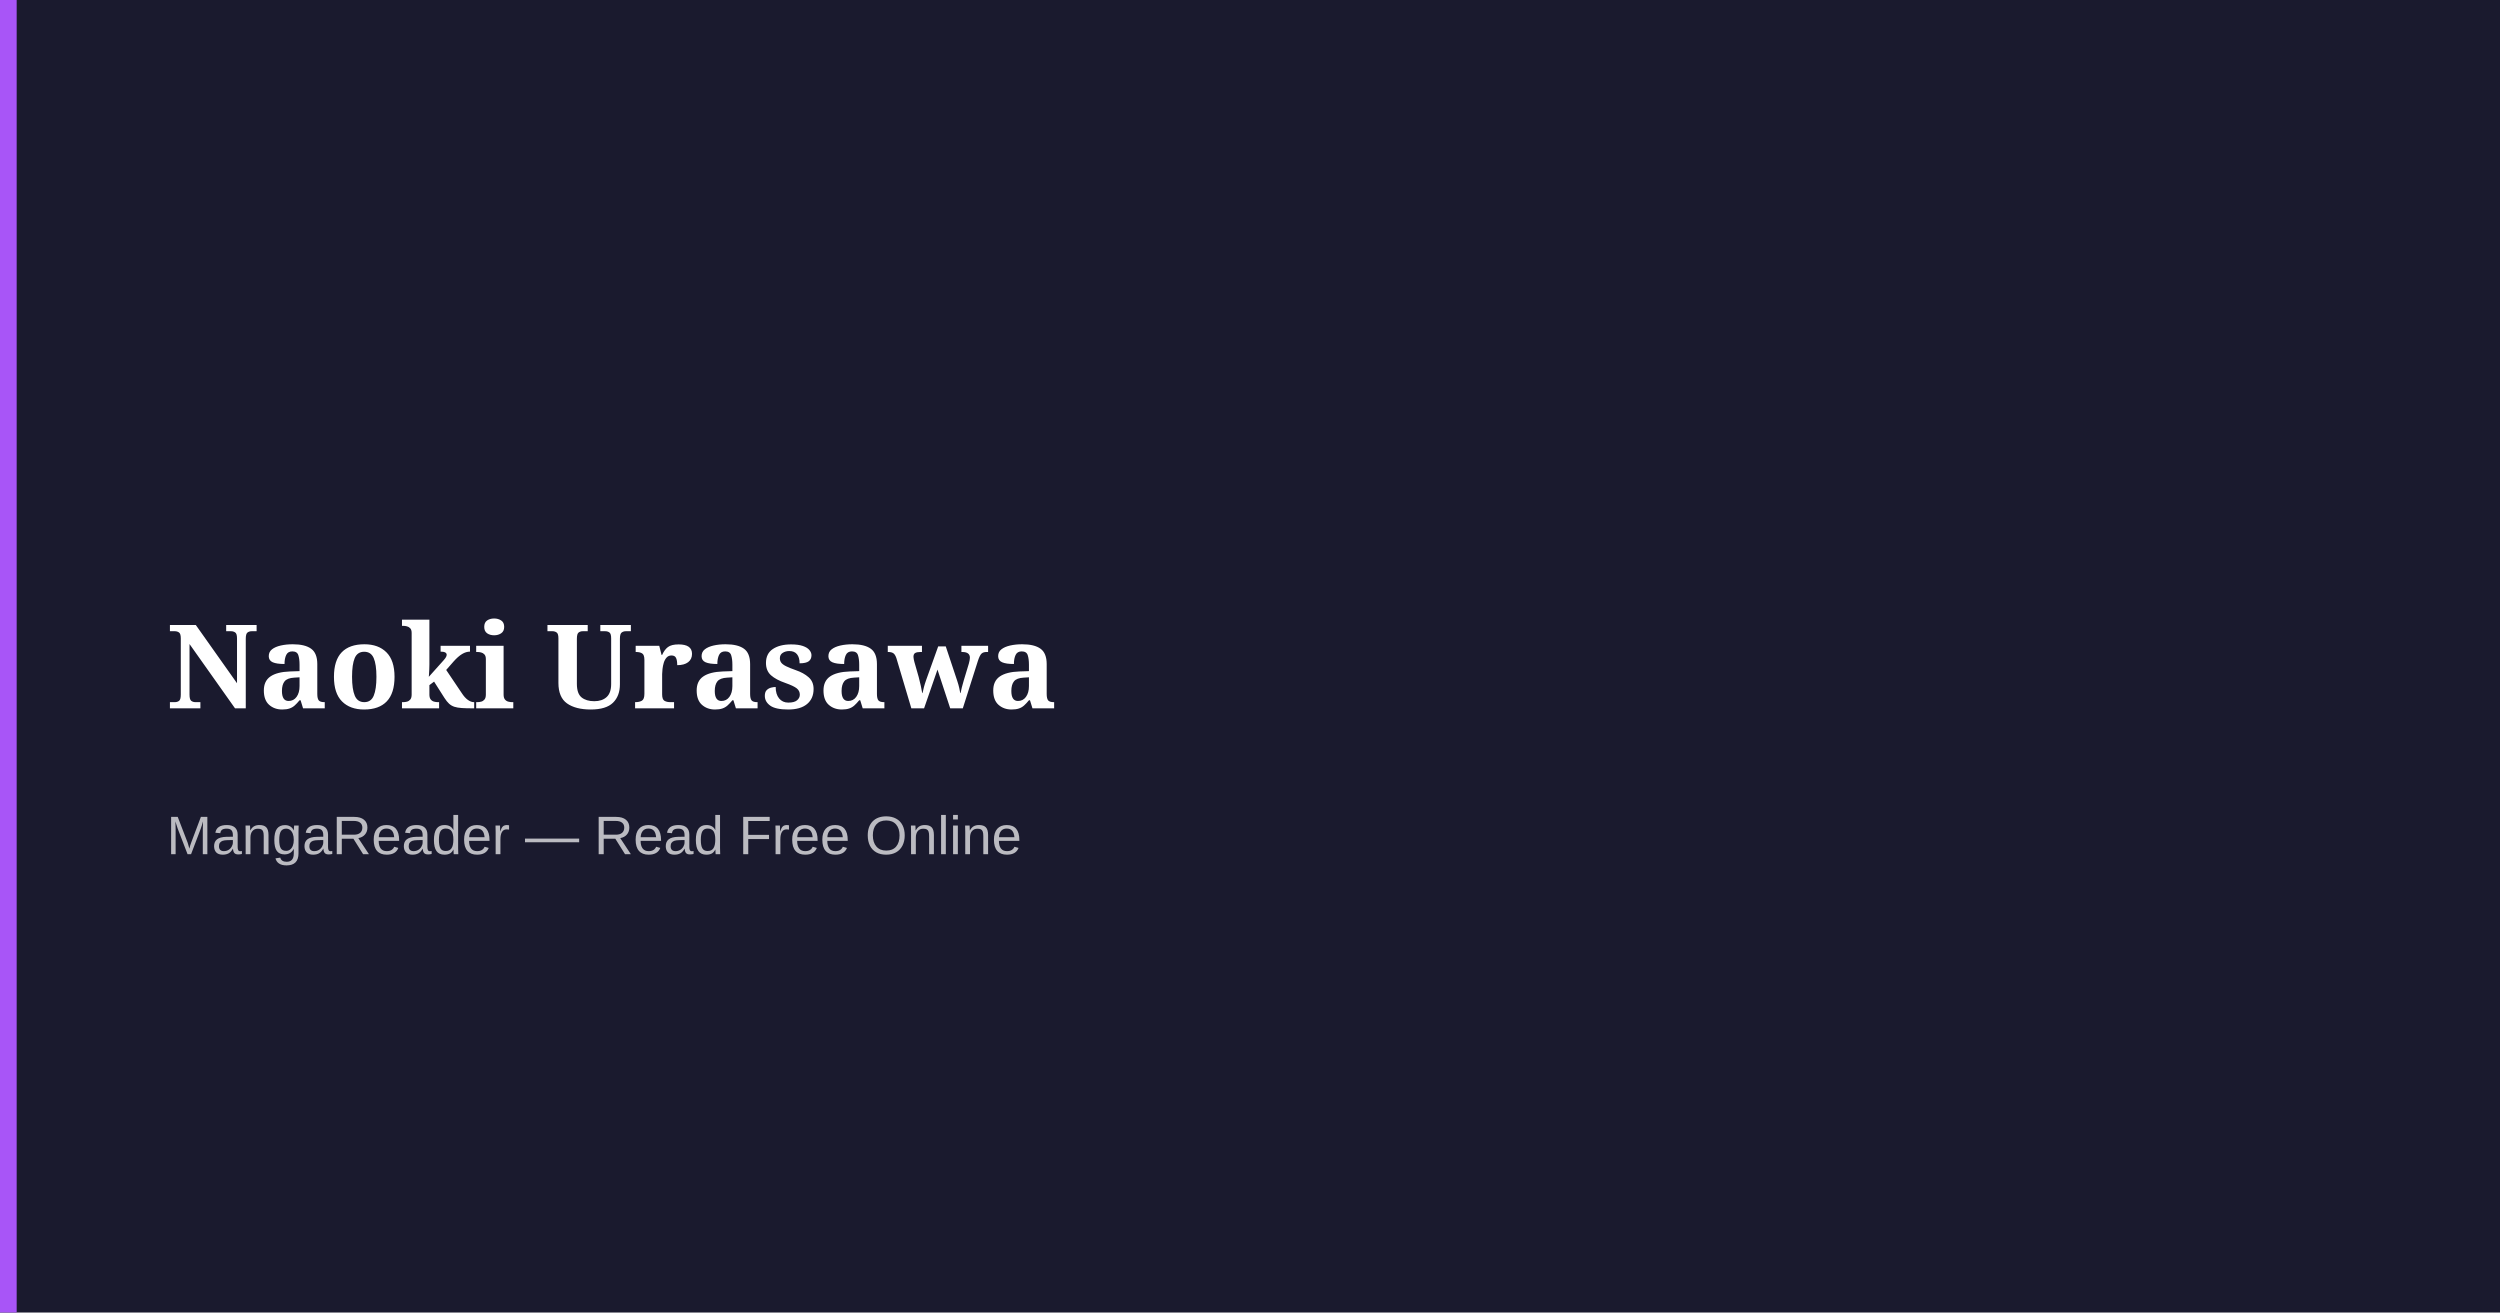
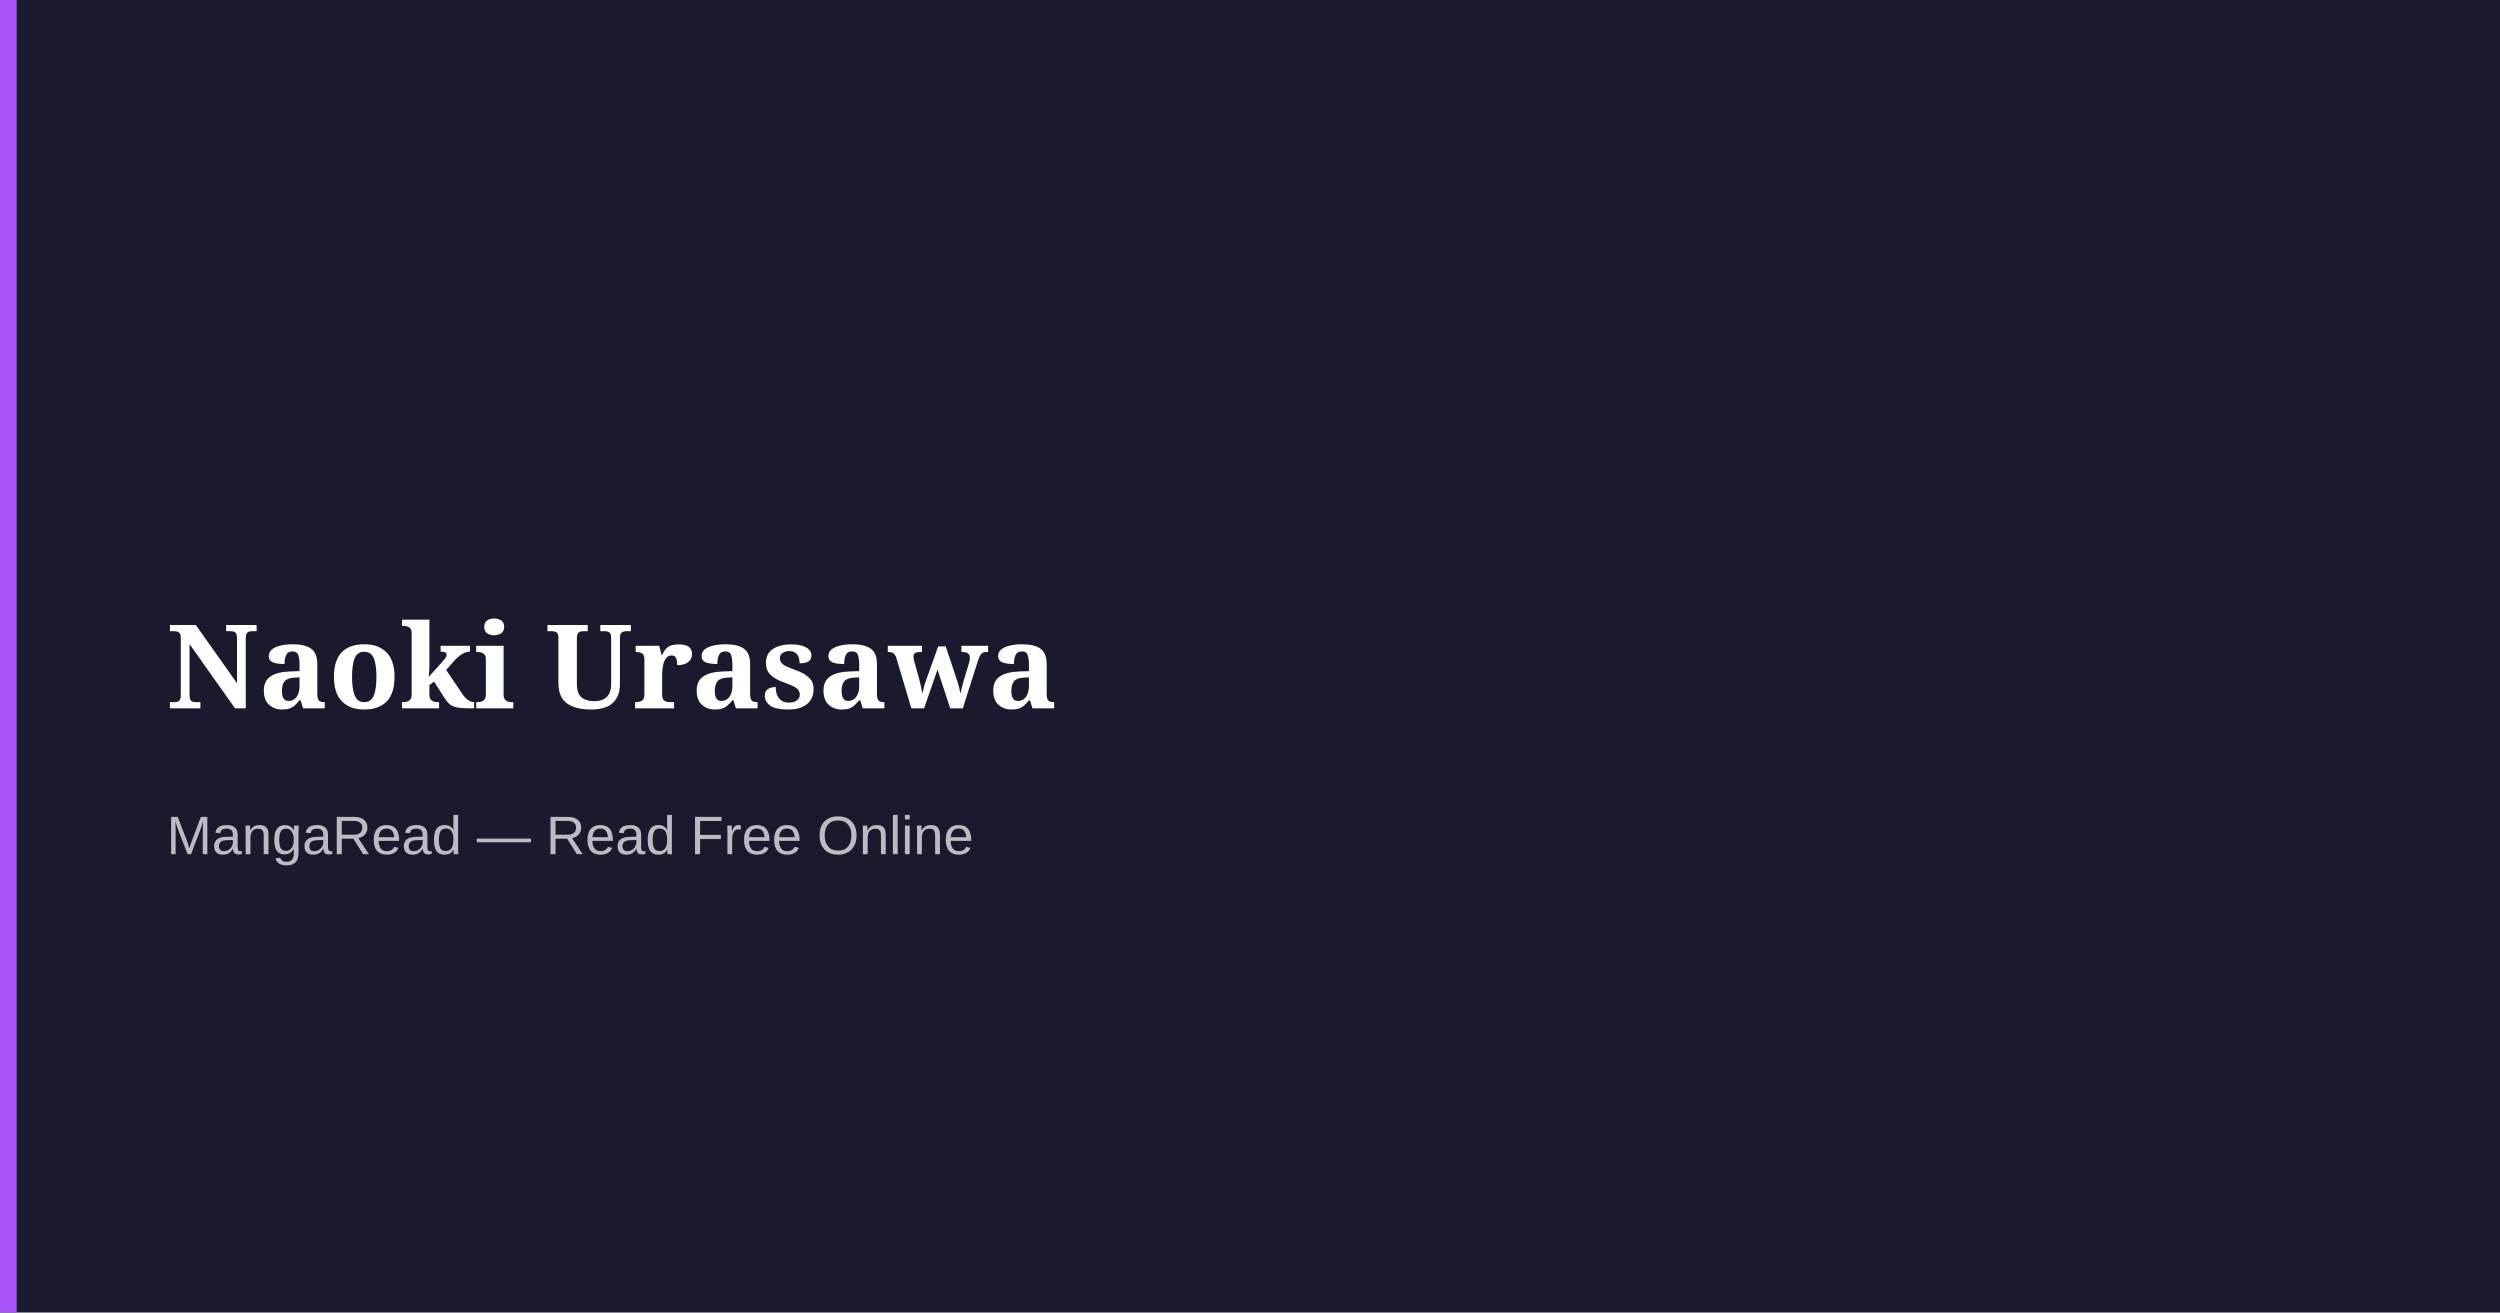
<svg xmlns="http://www.w3.org/2000/svg" width="1200" height="630" viewBox="0 0 1200 630">
  <rect width="1200" height="630" fill="#1a1a2e" />
  <rect x="0" y="0" width="8" height="630" fill="#a855f7" />
  <text x="80" y="340" font-family="Georgia, serif" font-size="56" fill="#fff" font-weight="bold">Naoki Urasawa</text>
-   <text x="80" y="410" font-family="Arial, sans-serif" font-size="26" fill="#fff" opacity="0.7">MangaReader — Read Free Online</text>
+   <text x="80" y="410" font-family="Arial, sans-serif" font-size="26" fill="#fff" opacity="0.7">MangaRead — Read Free Online</text>
</svg>
